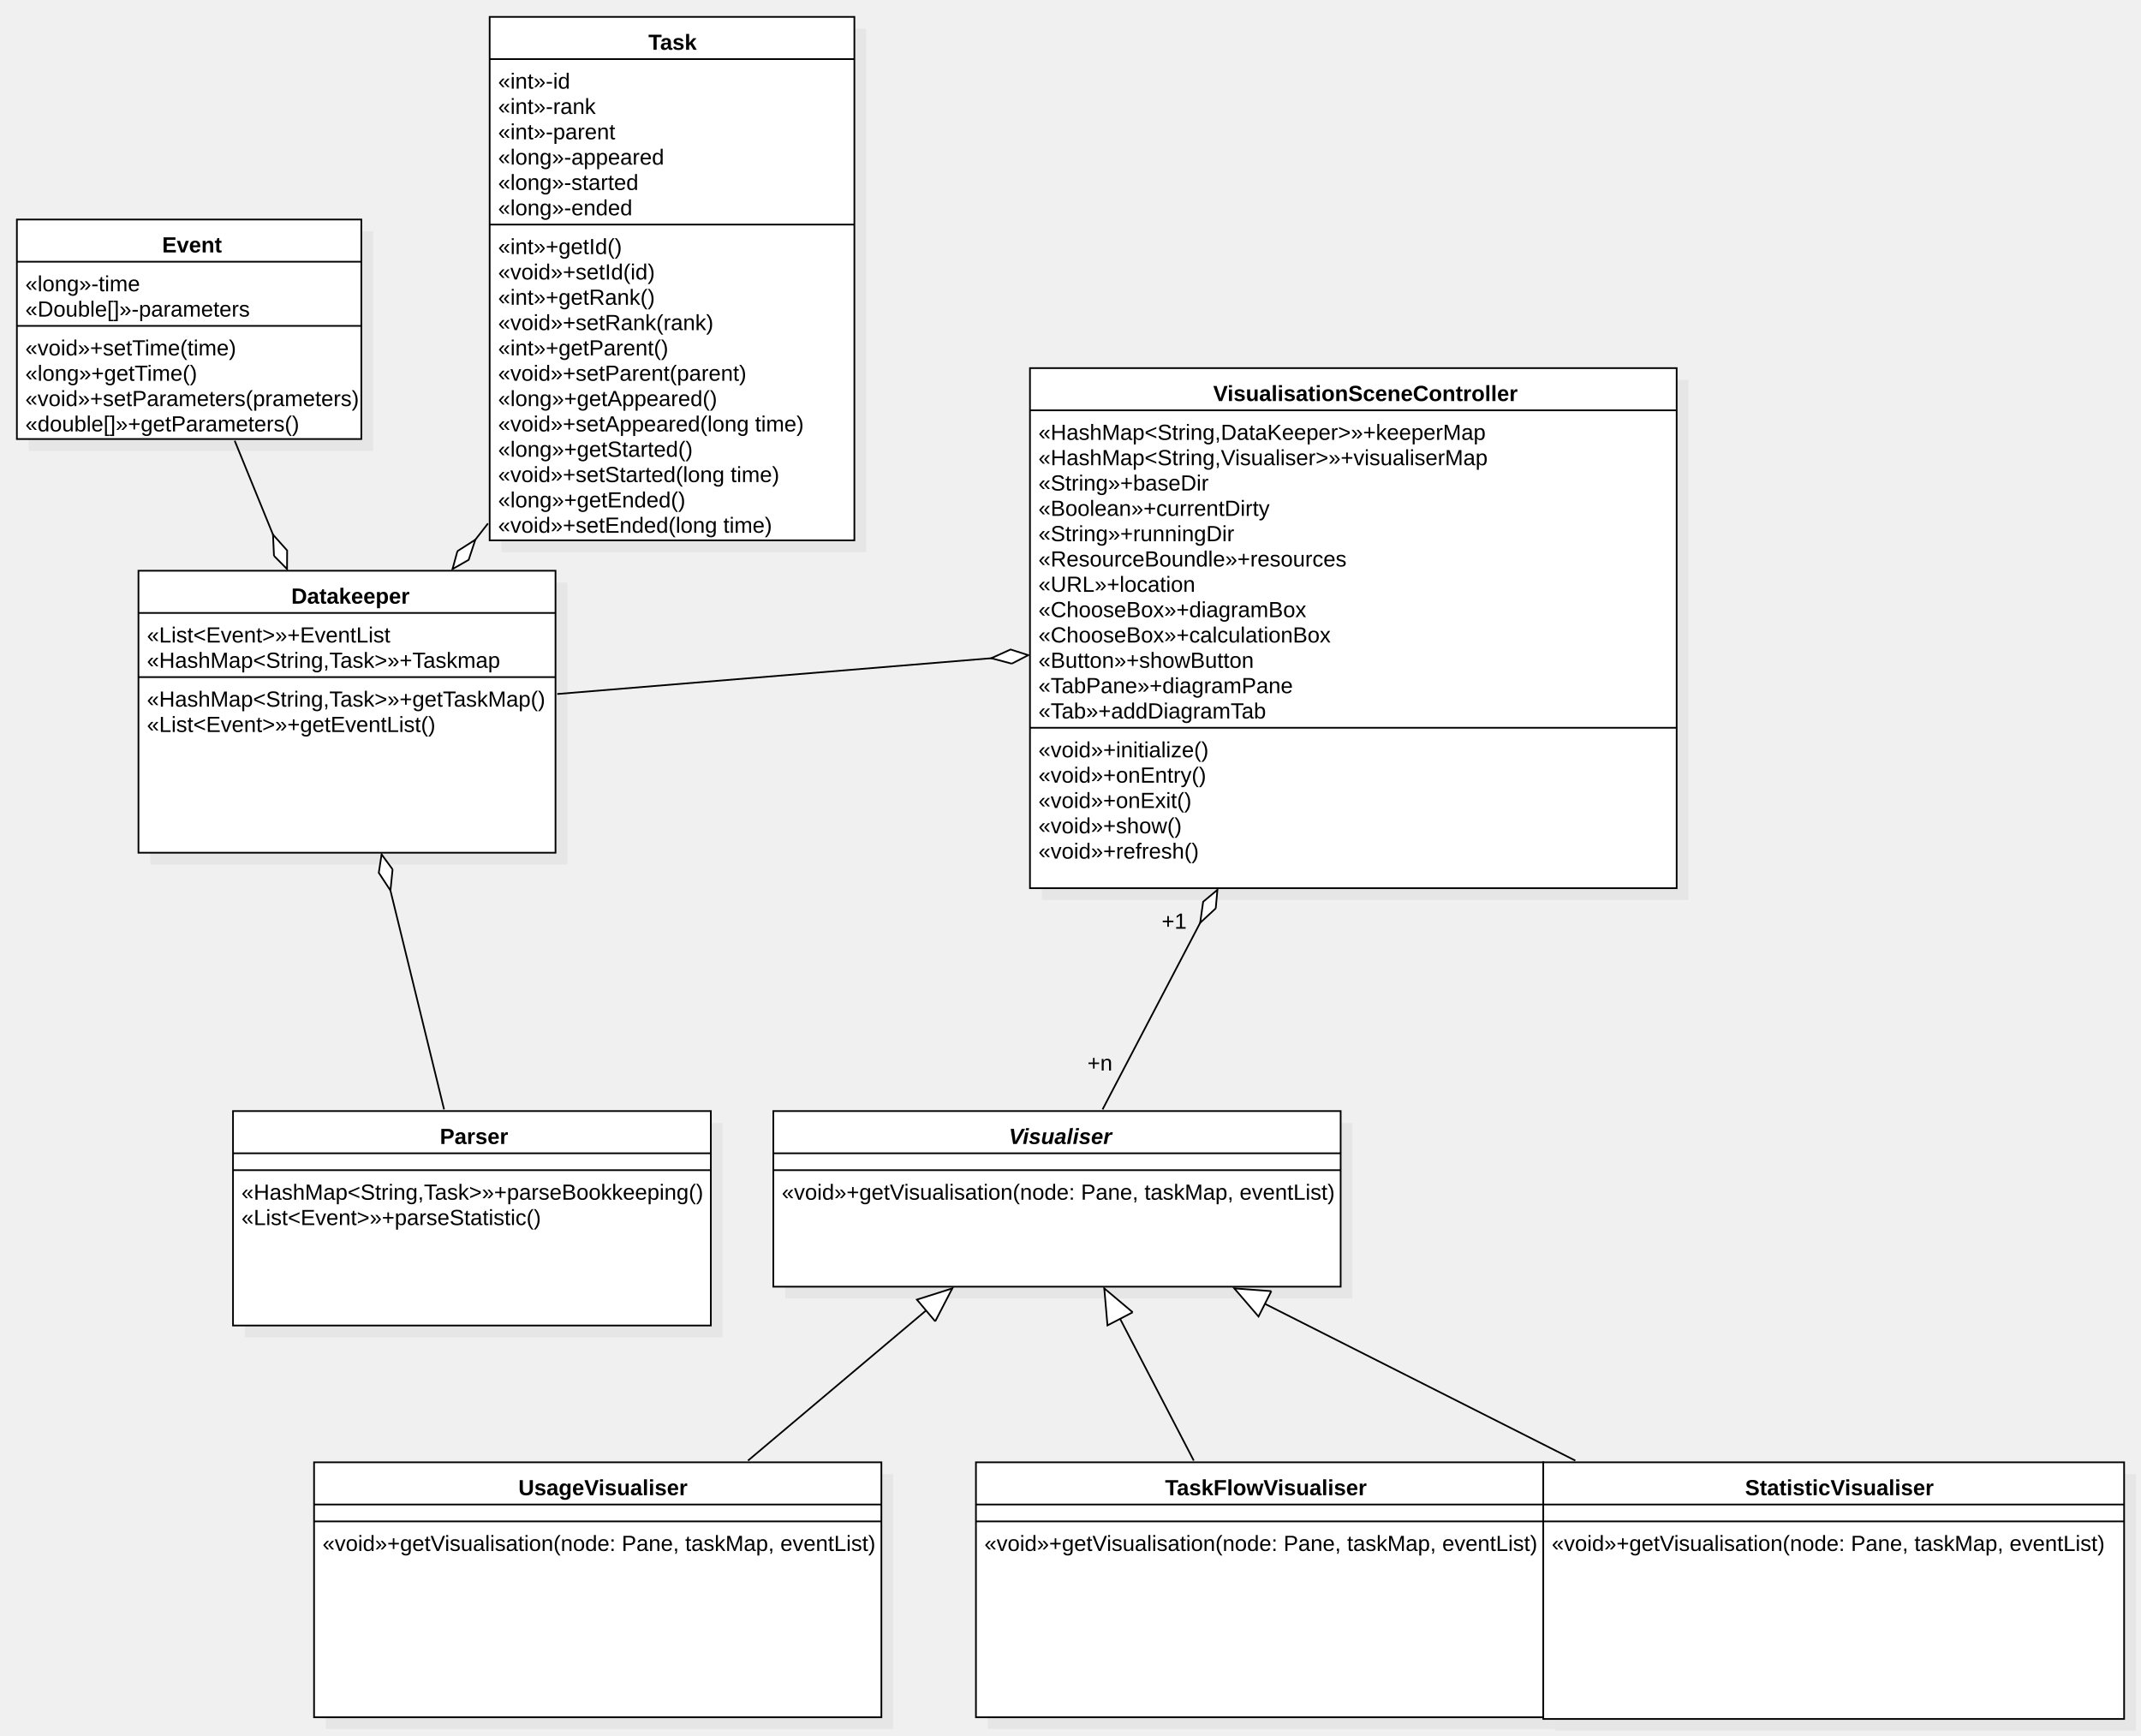
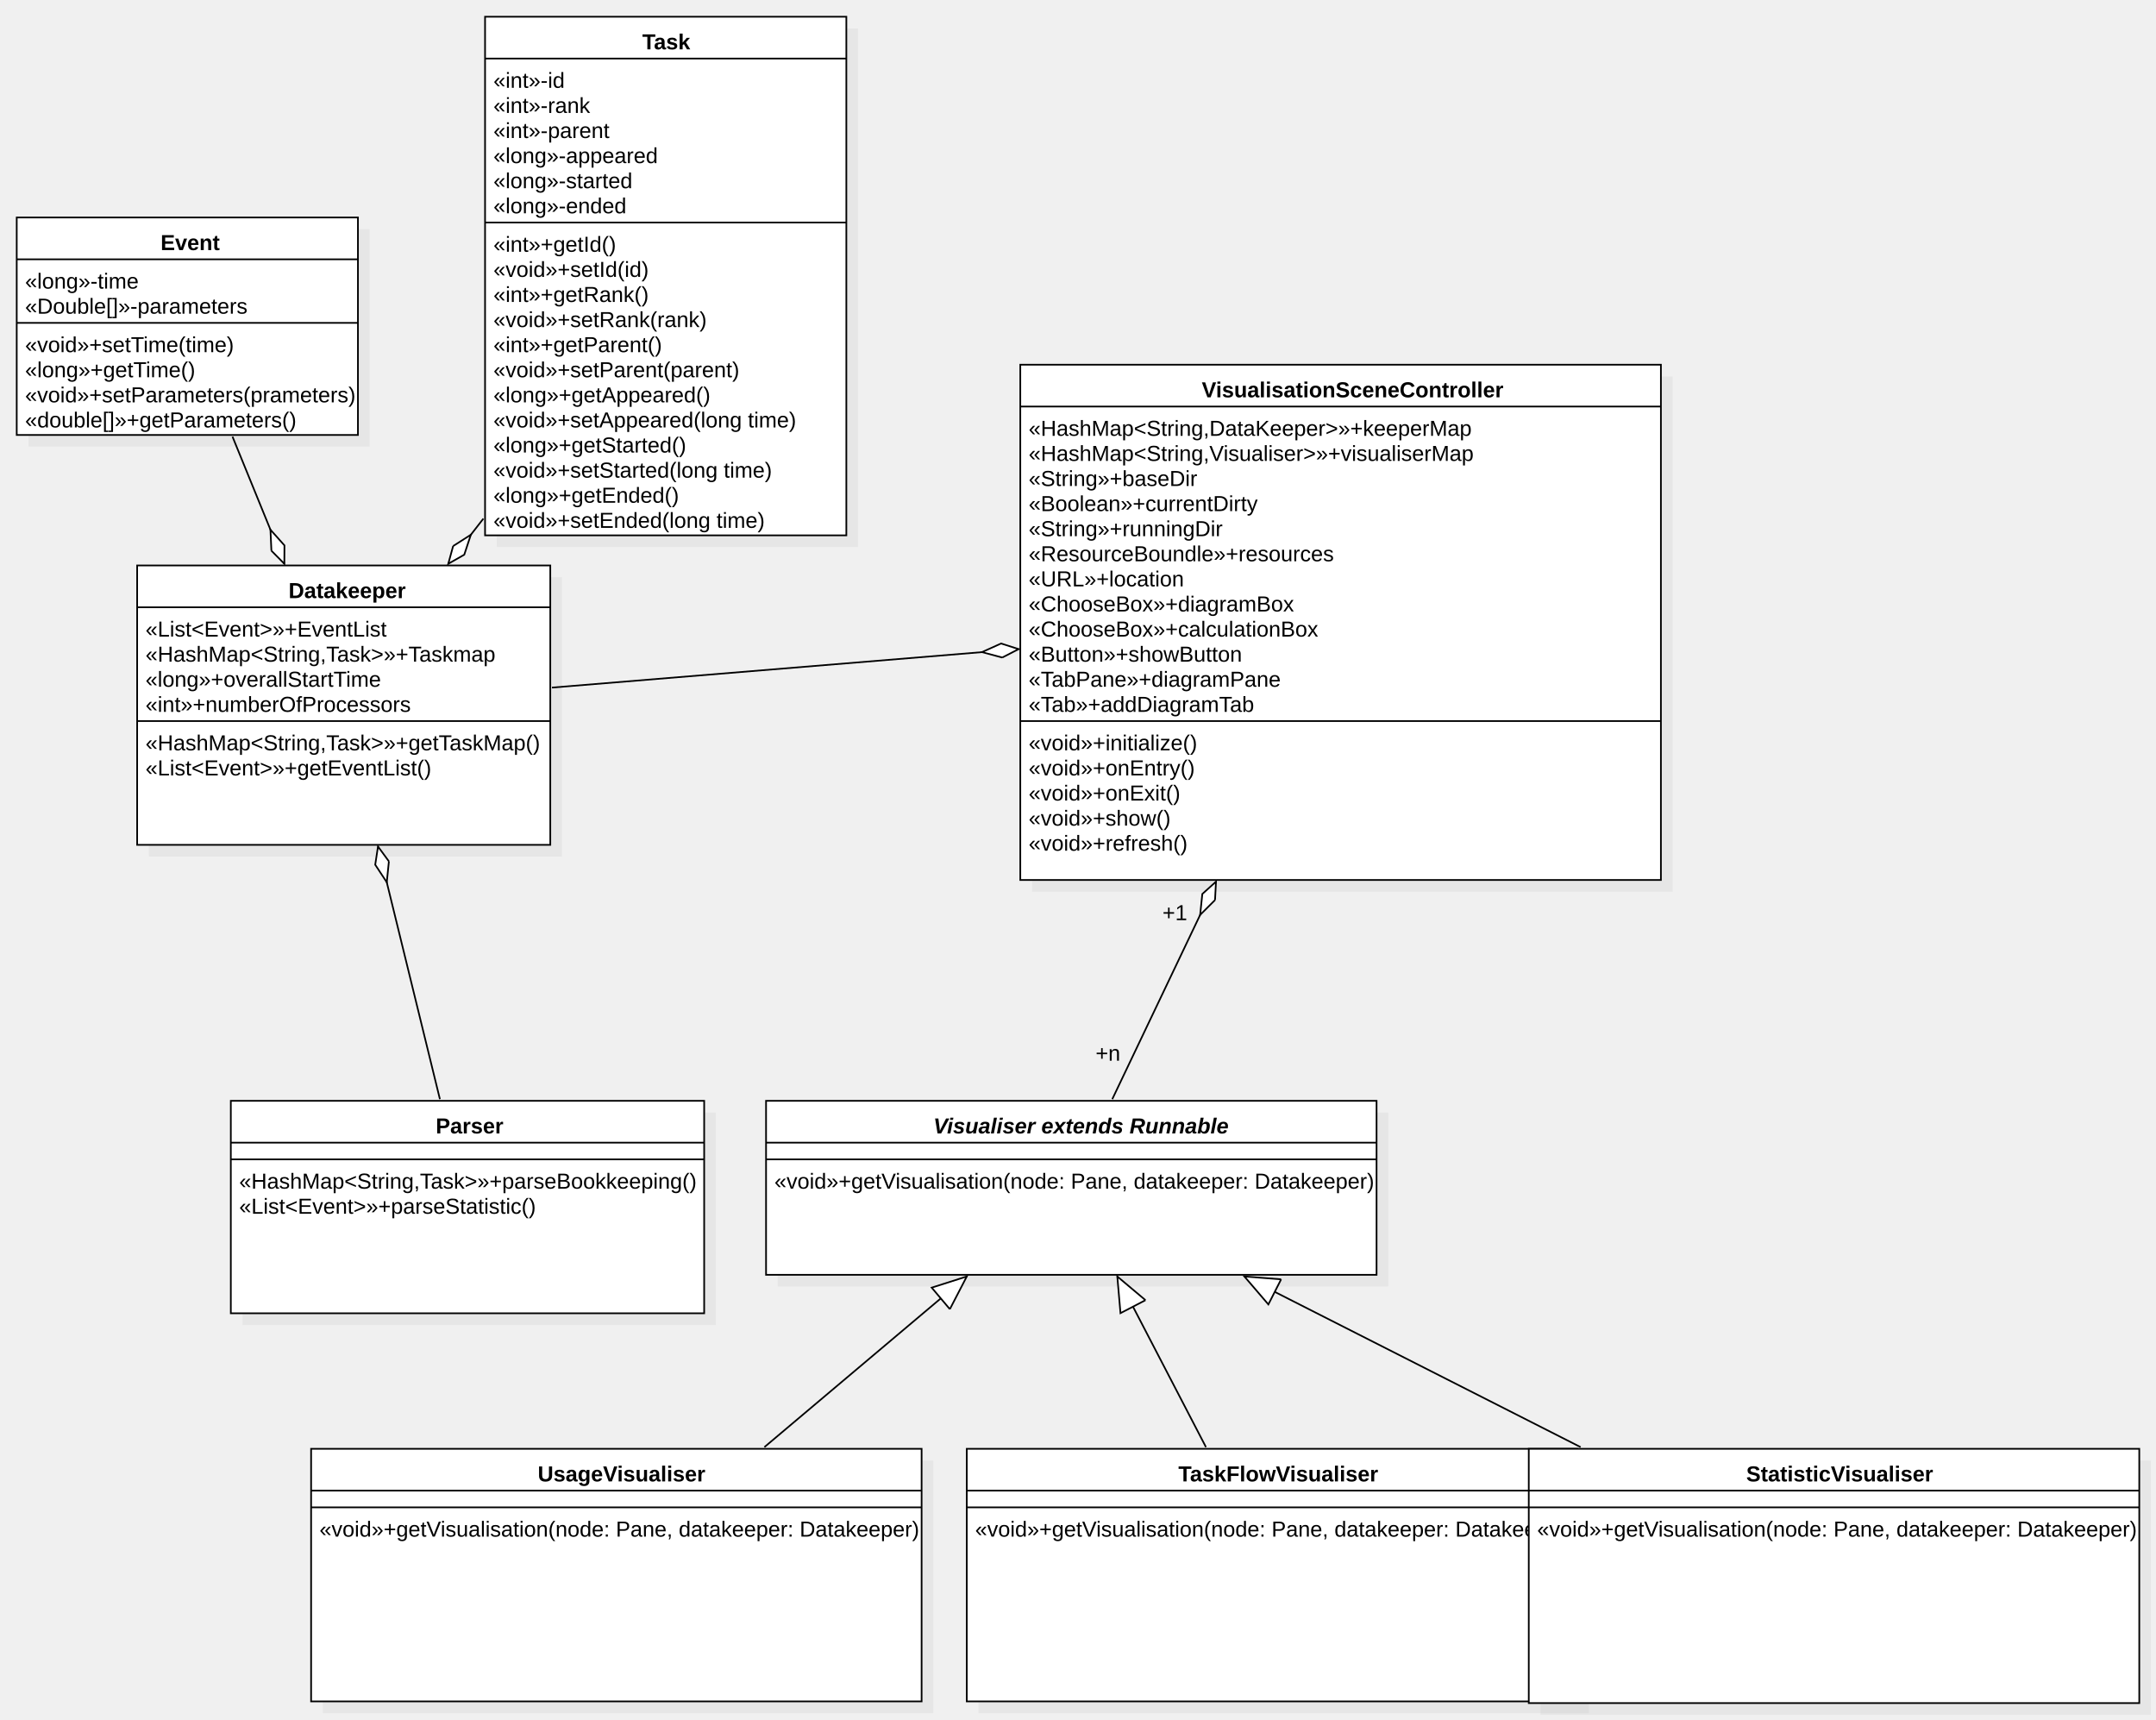
- <svg xmlns="http://www.w3.org/2000/svg" version="1.1" width="1268" height="1028">
+ <svg xmlns="http://www.w3.org/2000/svg" version="1.1" width="1289" height="1028">
  <defs />
  <g>
    <g transform="translate(10,-742) scale(1,1)">
-       <rect fill="#C0C0C0" stroke="none" x="455" y="1407" width="336" height="104" opacity="0.2" />
-     </g>
-     <g transform="translate(10,-742) scale(1,1)">
-       <rect fill="#ffffff" stroke="none" x="448" y="1400" width="336" height="104" />
-     </g>
-     <g transform="translate(10,-742) scale(1,1)">
-       <path fill="none" stroke="#000000" d="M 448 1400 L 784 1400 L 784 1504 L 448 1504 L 448 1400 Z Z" stroke-miterlimit="10" />
-     </g>
-     <g transform="translate(10,-742) scale(1,1)">
-       <path fill="none" stroke="#000000" d="M 448 1425 L 784 1425" stroke-miterlimit="10" />
-     </g>
-     <g transform="translate(10,-742) scale(1,1)">
-       <path fill="none" stroke="#000000" d="M 448 1435 L 784 1435" stroke-miterlimit="10" />
-     </g>
-     <g transform="translate(10,-742) scale(1,1)">
-       <g>
-         <path fill="none" stroke="none" />
-         <text fill="#000000" stroke="none" font-family="Arial" font-size="13px" font-style="italic" font-weight="bold" text-decoration="none" x="587.5" y="1419.5">Visualiser</text>
-       </g>
-     </g>
-     <g transform="translate(10,-742) scale(1,1)">
-       <g>
-         <path fill="none" stroke="none" />
-         <text fill="#000000" stroke="none" font-family="Arial" font-size="13px" font-style="normal" font-weight="normal" text-decoration="none" x="453" y="1452.5">«void»+getVisualisation(node: Pane, taskMap, eventList)</text>
-       </g>
-     </g>
-     <g transform="translate(10,-742) scale(1,1)">
-       <rect fill="#C0C0C0" stroke="none" x="183" y="1615" width="336" height="151" opacity="0.2" />
-     </g>
-     <g transform="translate(10,-742) scale(1,1)">
-       <rect fill="#ffffff" stroke="none" x="176" y="1608" width="336" height="151" />
-     </g>
-     <g transform="translate(10,-742) scale(1,1)">
-       <path fill="none" stroke="#000000" d="M 176 1608 L 512 1608 L 512 1759 L 176 1759 L 176 1608 Z Z" stroke-miterlimit="10" />
-     </g>
-     <g transform="translate(10,-742) scale(1,1)">
-       <path fill="none" stroke="#000000" d="M 176 1633 L 512 1633" stroke-miterlimit="10" />
-     </g>
-     <g transform="translate(10,-742) scale(1,1)">
-       <path fill="none" stroke="#000000" d="M 176 1643 L 512 1643" stroke-miterlimit="10" />
-     </g>
-     <g transform="translate(10,-742) scale(1,1)">
-       <g>
-         <path fill="none" stroke="none" />
-         <text fill="#000000" stroke="none" font-family="Arial" font-size="13px" font-style="normal" font-weight="bold" text-decoration="none" x="297" y="1627.5">UsageVisualiser</text>
-       </g>
-     </g>
-     <g transform="translate(10,-742) scale(1,1)">
-       <g>
-         <path fill="none" stroke="none" />
-         <text fill="#000000" stroke="none" font-family="Arial" font-size="13px" font-style="normal" font-weight="normal" text-decoration="none" x="181" y="1660.5">«void»+getVisualisation(node: Pane, taskMap, eventList)</text>
-       </g>
-     </g>
-     <g transform="translate(10,-742) scale(1,1)">
-       <path fill="none" stroke="#000000" d="M 433 1607 L 554 1505" stroke-miterlimit="10" />
-     </g>
-     <g transform="translate(10,-742) scale(1,1)">
-       <path fill="#FFFFFF" stroke="none" d="M 543.886 1524.537 L 554 1505 L 533.033 1511.663" />
-     </g>
-     <g transform="translate(10,-742) scale(1,1)">
-       <path fill="none" stroke="#000000" d="M 543.886 1524.537 L 554 1505 L 533.033 1511.663 L 543.886 1524.537" stroke-miterlimit="10" />
-     </g>
-     <g transform="translate(10,-742) scale(1,1)">
-       <rect fill="#C0C0C0" stroke="none" x="575" y="1615" width="336" height="151" opacity="0.2" />
-     </g>
-     <g transform="translate(10,-742) scale(1,1)">
-       <rect fill="#ffffff" stroke="none" x="568" y="1608" width="336" height="151" />
-     </g>
-     <g transform="translate(10,-742) scale(1,1)">
-       <path fill="none" stroke="#000000" d="M 568 1608 L 904 1608 L 904 1759 L 568 1759 L 568 1608 Z Z" stroke-miterlimit="10" />
-     </g>
-     <g transform="translate(10,-742) scale(1,1)">
-       <path fill="none" stroke="#000000" d="M 568 1633 L 904 1633" stroke-miterlimit="10" />
-     </g>
-     <g transform="translate(10,-742) scale(1,1)">
-       <path fill="none" stroke="#000000" d="M 568 1643 L 904 1643" stroke-miterlimit="10" />
-     </g>
-     <g transform="translate(10,-742) scale(1,1)">
-       <g>
-         <path fill="none" stroke="none" />
-         <text fill="#000000" stroke="none" font-family="Arial" font-size="13px" font-style="normal" font-weight="bold" text-decoration="none" x="680" y="1627.5">TaskFlowVisualiser</text>
-       </g>
-     </g>
-     <g transform="translate(10,-742) scale(1,1)">
-       <g>
-         <path fill="none" stroke="none" />
-         <text fill="#000000" stroke="none" font-family="Arial" font-size="13px" font-style="normal" font-weight="normal" text-decoration="none" x="573" y="1660.5">«void»+getVisualisation(node: Pane, taskMap, eventList)</text>
-       </g>
-     </g>
-     <g transform="translate(10,-742) scale(1,1)">
-       <path fill="none" stroke="#000000" d="M 697 1607 L 644 1505" stroke-miterlimit="10" />
-     </g>
-     <g transform="translate(10,-742) scale(1,1)">
-       <path fill="#FFFFFF" stroke="none" d="M 660.842 1519.154 L 644 1505 L 645.901 1526.918" />
-     </g>
-     <g transform="translate(10,-742) scale(1,1)">
-       <path fill="none" stroke="#000000" d="M 660.842 1519.154 L 644 1505 L 645.901 1526.918 L 660.842 1519.154" stroke-miterlimit="10" />
+       <rect fill="#C0C0C0" stroke="none" x="455" y="1407" width="365" height="104" opacity="0.2" />
+     </g>
+     <g transform="translate(10,-742) scale(1,1)">
+       <rect fill="#ffffff" stroke="none" x="448" y="1400" width="365" height="104" />
+     </g>
+     <g transform="translate(10,-742) scale(1,1)">
+       <path fill="none" stroke="#000000" d="M 448 1400 L 813 1400 L 813 1504 L 448 1504 L 448 1400 Z Z" stroke-miterlimit="10" />
+     </g>
+     <g transform="translate(10,-742) scale(1,1)">
+       <path fill="none" stroke="#000000" d="M 448 1425 L 813 1425" stroke-miterlimit="10" />
+     </g>
+     <g transform="translate(10,-742) scale(1,1)">
+       <path fill="none" stroke="#000000" d="M 448 1435 L 813 1435" stroke-miterlimit="10" />
+     </g>
+     <g transform="translate(10,-742) scale(1,1)">
+       <g>
+         <path fill="none" stroke="none" />
+         <text fill="#000000" stroke="none" font-family="Arial" font-size="13px" font-style="italic" font-weight="bold" text-decoration="none" x="548" y="1419.5">Visualiser extends Runnable</text>
+       </g>
+     </g>
+     <g transform="translate(10,-742) scale(1,1)">
+       <g>
+         <path fill="none" stroke="none" />
+         <text fill="#000000" stroke="none" font-family="Arial" font-size="13px" font-style="normal" font-weight="normal" text-decoration="none" x="453" y="1452.5">«void»+getVisualisation(node: Pane, datakeeper: Datakeeper)</text>
+       </g>
+     </g>
+     <g transform="translate(10,-742) scale(1,1)">
+       <rect fill="#C0C0C0" stroke="none" x="183" y="1615" width="365" height="151" opacity="0.2" />
+     </g>
+     <g transform="translate(10,-742) scale(1,1)">
+       <rect fill="#ffffff" stroke="none" x="176" y="1608" width="365" height="151" />
+     </g>
+     <g transform="translate(10,-742) scale(1,1)">
+       <path fill="none" stroke="#000000" d="M 176 1608 L 541 1608 L 541 1759 L 176 1759 L 176 1608 Z Z" stroke-miterlimit="10" />
+     </g>
+     <g transform="translate(10,-742) scale(1,1)">
+       <path fill="none" stroke="#000000" d="M 176 1633 L 541 1633" stroke-miterlimit="10" />
+     </g>
+     <g transform="translate(10,-742) scale(1,1)">
+       <path fill="none" stroke="#000000" d="M 176 1643 L 541 1643" stroke-miterlimit="10" />
+     </g>
+     <g transform="translate(10,-742) scale(1,1)">
+       <g>
+         <path fill="none" stroke="none" />
+         <text fill="#000000" stroke="none" font-family="Arial" font-size="13px" font-style="normal" font-weight="bold" text-decoration="none" x="311.5" y="1627.5">UsageVisualiser</text>
+       </g>
+     </g>
+     <g transform="translate(10,-742) scale(1,1)">
+       <g>
+         <path fill="none" stroke="none" />
+         <text fill="#000000" stroke="none" font-family="Arial" font-size="13px" font-style="normal" font-weight="normal" text-decoration="none" x="181" y="1660.5">«void»+getVisualisation(node: Pane, datakeeper: Datakeeper)</text>
+       </g>
+     </g>
+     <g transform="translate(10,-742) scale(1,1)">
+       <path fill="none" stroke="#000000" d="M 447 1607 L 568 1505" stroke-miterlimit="10" />
+     </g>
+     <g transform="translate(10,-742) scale(1,1)">
+       <path fill="#FFFFFF" stroke="none" d="M 557.886 1524.537 L 568 1505 L 547.033 1511.663" />
+     </g>
+     <g transform="translate(10,-742) scale(1,1)">
+       <path fill="none" stroke="#000000" d="M 557.886 1524.537 L 568 1505 L 547.033 1511.663 L 557.886 1524.537" stroke-miterlimit="10" />
+     </g>
+     <g transform="translate(10,-742) scale(1,1)">
+       <rect fill="#C0C0C0" stroke="none" x="575" y="1615" width="365" height="151" opacity="0.2" />
+     </g>
+     <g transform="translate(10,-742) scale(1,1)">
+       <rect fill="#ffffff" stroke="none" x="568" y="1608" width="365" height="151" />
+     </g>
+     <g transform="translate(10,-742) scale(1,1)">
+       <path fill="none" stroke="#000000" d="M 568 1608 L 933 1608 L 933 1759 L 568 1759 L 568 1608 Z Z" stroke-miterlimit="10" />
+     </g>
+     <g transform="translate(10,-742) scale(1,1)">
+       <path fill="none" stroke="#000000" d="M 568 1633 L 933 1633" stroke-miterlimit="10" />
+     </g>
+     <g transform="translate(10,-742) scale(1,1)">
+       <path fill="none" stroke="#000000" d="M 568 1643 L 933 1643" stroke-miterlimit="10" />
+     </g>
+     <g transform="translate(10,-742) scale(1,1)">
+       <g>
+         <path fill="none" stroke="none" />
+         <text fill="#000000" stroke="none" font-family="Arial" font-size="13px" font-style="normal" font-weight="bold" text-decoration="none" x="694.5" y="1627.5">TaskFlowVisualiser</text>
+       </g>
+     </g>
+     <g transform="translate(10,-742) scale(1,1)">
+       <g>
+         <path fill="none" stroke="none" />
+         <text fill="#000000" stroke="none" font-family="Arial" font-size="13px" font-style="normal" font-weight="normal" text-decoration="none" x="573" y="1660.5">«void»+getVisualisation(node: Pane, datakeeper: Datakeeper)</text>
+       </g>
+     </g>
+     <g transform="translate(10,-742) scale(1,1)">
+       <path fill="none" stroke="#000000" d="M 711 1607 L 658 1505" stroke-miterlimit="10" />
+     </g>
+     <g transform="translate(10,-742) scale(1,1)">
+       <path fill="#FFFFFF" stroke="none" d="M 674.842 1519.154 L 658 1505 L 659.901 1526.918" />
+     </g>
+     <g transform="translate(10,-742) scale(1,1)">
+       <path fill="none" stroke="#000000" d="M 674.842 1519.154 L 658 1505 L 659.901 1526.918 L 674.842 1519.154" stroke-miterlimit="10" />
    </g>
    <g transform="translate(10,-742) scale(1,1)">
      <rect fill="#C0C0C0" stroke="none" x="135" y="1407" width="283" height="127" opacity="0.2" />
    </g>
    <g transform="translate(10,-742) scale(1,1)">
      <rect fill="#ffffff" stroke="none" x="128" y="1400" width="283" height="127" />
    </g>
    <g transform="translate(10,-742) scale(1,1)">
      <path fill="none" stroke="#000000" d="M 128 1400 L 411 1400 L 411 1527 L 128 1527 L 128 1400 Z Z" stroke-miterlimit="10" />
    </g>
    <g transform="translate(10,-742) scale(1,1)">
      <path fill="none" stroke="#000000" d="M 128 1425 L 411 1425" stroke-miterlimit="10" />
    </g>
    <g transform="translate(10,-742) scale(1,1)">
      <path fill="none" stroke="#000000" d="M 128 1435 L 411 1435" stroke-miterlimit="10" />
    </g>
    <g transform="translate(10,-742) scale(1,1)">
      <g>
        <path fill="none" stroke="none" />
        <text fill="#000000" stroke="none" font-family="Arial" font-size="13px" font-style="normal" font-weight="bold" text-decoration="none" x="250.5" y="1419.5">Parser</text>
      </g>
    </g>
    <g transform="translate(10,-742) scale(1,1)">
      <g>
        <path fill="none" stroke="none" />
        <text fill="#000000" stroke="none" font-family="Arial" font-size="13px" font-style="normal" font-weight="normal" text-decoration="none" x="133" y="1452.5">«HashMap&lt;String,Task&gt;»+parseBookkeeping()</text>
      </g>
    </g>
    <g transform="translate(10,-742) scale(1,1)">
      <g>
        <path fill="none" stroke="none" />
        <text fill="#000000" stroke="none" font-family="Arial" font-size="13px" font-style="normal" font-weight="normal" text-decoration="none" x="133" y="1467.5">«List&lt;Event&gt;»+parseStatistic()</text>
      </g>
    </g>
    <g transform="translate(10,-742) scale(1,1)">
      <rect fill="#C0C0C0" stroke="none" x="607" y="967" width="383" height="308" opacity="0.2" />
    </g>
    <g transform="translate(10,-742) scale(1,1)">
      <rect fill="#ffffff" stroke="none" x="600" y="960" width="383" height="308" />
    </g>
    <g transform="translate(10,-742) scale(1,1)">
      <path fill="none" stroke="#000000" d="M 600 960 L 983 960 L 983 1268 L 600 1268 L 600 960 Z Z" stroke-miterlimit="10" />
    </g>
    <g transform="translate(10,-742) scale(1,1)">
      <path fill="none" stroke="#000000" d="M 600 985 L 983 985" stroke-miterlimit="10" />
    </g>
    <g transform="translate(10,-742) scale(1,1)">
      <path fill="none" stroke="#000000" d="M 600 1173 L 983 1173" stroke-miterlimit="10" />
    </g>
    <g transform="translate(10,-742) scale(1,1)">
      <g>
        <path fill="none" stroke="none" />
        <text fill="#000000" stroke="none" font-family="Arial" font-size="13px" font-style="normal" font-weight="bold" text-decoration="none" x="708.5" y="979.5">VisualisationSceneController</text>
      </g>
    </g>
    <g transform="translate(10,-742) scale(1,1)">
      <g>
        <path fill="none" stroke="none" />
        <text fill="#000000" stroke="none" font-family="Arial" font-size="13px" font-style="normal" font-weight="normal" text-decoration="none" x="605" y="1002.5">«HashMap&lt;String,DataKeeper&gt;»+keeperMap</text>
      </g>
    </g>
    <g transform="translate(10,-742) scale(1,1)">
      <g>
        <path fill="none" stroke="none" />
        <text fill="#000000" stroke="none" font-family="Arial" font-size="13px" font-style="normal" font-weight="normal" text-decoration="none" x="605" y="1017.5">«HashMap&lt;String,Visualiser&gt;»+visualiserMap</text>
      </g>
    </g>
    <g transform="translate(10,-742) scale(1,1)">
      <g>
        <path fill="none" stroke="none" />
        <text fill="#000000" stroke="none" font-family="Arial" font-size="13px" font-style="normal" font-weight="normal" text-decoration="none" x="605" y="1032.5">«String»+baseDir</text>
      </g>
    </g>
    <g transform="translate(10,-742) scale(1,1)">
      <g>
        <path fill="none" stroke="none" />
        <text fill="#000000" stroke="none" font-family="Arial" font-size="13px" font-style="normal" font-weight="normal" text-decoration="none" x="605" y="1047.5">«Boolean»+currentDirty</text>
      </g>
    </g>
    <g transform="translate(10,-742) scale(1,1)">
      <g>
        <path fill="none" stroke="none" />
        <text fill="#000000" stroke="none" font-family="Arial" font-size="13px" font-style="normal" font-weight="normal" text-decoration="none" x="605" y="1062.5">«String»+runningDir</text>
      </g>
    </g>
    <g transform="translate(10,-742) scale(1,1)">
      <g>
        <path fill="none" stroke="none" />
        <text fill="#000000" stroke="none" font-family="Arial" font-size="13px" font-style="normal" font-weight="normal" text-decoration="none" x="605" y="1077.5">«ResourceBoundle»+resources</text>
      </g>
    </g>
    <g transform="translate(10,-742) scale(1,1)">
      <g>
        <path fill="none" stroke="none" />
        <text fill="#000000" stroke="none" font-family="Arial" font-size="13px" font-style="normal" font-weight="normal" text-decoration="none" x="605" y="1092.5">«URL»+location</text>
      </g>
    </g>
    <g transform="translate(10,-742) scale(1,1)">
      <g>
        <path fill="none" stroke="none" />
        <text fill="#000000" stroke="none" font-family="Arial" font-size="13px" font-style="normal" font-weight="normal" text-decoration="none" x="605" y="1107.5">«ChooseBox»+diagramBox</text>
      </g>
    </g>
    <g transform="translate(10,-742) scale(1,1)">
      <g>
        <path fill="none" stroke="none" />
        <text fill="#000000" stroke="none" font-family="Arial" font-size="13px" font-style="normal" font-weight="normal" text-decoration="none" x="605" y="1122.5">«ChooseBox»+calculationBox</text>
      </g>
    </g>
    <g transform="translate(10,-742) scale(1,1)">
      <g>
        <path fill="none" stroke="none" />
        <text fill="#000000" stroke="none" font-family="Arial" font-size="13px" font-style="normal" font-weight="normal" text-decoration="none" x="605" y="1137.5">«Button»+showButton</text>
      </g>
    </g>
    <g transform="translate(10,-742) scale(1,1)">
      <g>
        <path fill="none" stroke="none" />
        <text fill="#000000" stroke="none" font-family="Arial" font-size="13px" font-style="normal" font-weight="normal" text-decoration="none" x="605" y="1152.5">«TabPane»+diagramPane</text>
      </g>
    </g>
    <g transform="translate(10,-742) scale(1,1)">
      <g>
        <path fill="none" stroke="none" />
        <text fill="#000000" stroke="none" font-family="Arial" font-size="13px" font-style="normal" font-weight="normal" text-decoration="none" x="605" y="1167.5">«Tab»+addDiagramTab</text>
      </g>
    </g>
    <g transform="translate(10,-742) scale(1,1)">
      <g>
        <path fill="none" stroke="none" />
        <text fill="#000000" stroke="none" font-family="Arial" font-size="13px" font-style="normal" font-weight="normal" text-decoration="none" x="605" y="1190.5">«void»+initialize()</text>
      </g>
    </g>
    <g transform="translate(10,-742) scale(1,1)">
      <g>
        <path fill="none" stroke="none" />
        <text fill="#000000" stroke="none" font-family="Arial" font-size="13px" font-style="normal" font-weight="normal" text-decoration="none" x="605" y="1205.5">«void»+onEntry()</text>
      </g>
    </g>
    <g transform="translate(10,-742) scale(1,1)">
      <g>
        <path fill="none" stroke="none" />
        <text fill="#000000" stroke="none" font-family="Arial" font-size="13px" font-style="normal" font-weight="normal" text-decoration="none" x="605" y="1220.5">«void»+onExit()</text>
      </g>
    </g>
    <g transform="translate(10,-742) scale(1,1)">
      <g>
        <path fill="none" stroke="none" />
        <text fill="#000000" stroke="none" font-family="Arial" font-size="13px" font-style="normal" font-weight="normal" text-decoration="none" x="605" y="1235.5">«void»+show()</text>
      </g>
    </g>
    <g transform="translate(10,-742) scale(1,1)">
      <g>
        <path fill="none" stroke="none" />
        <text fill="#000000" stroke="none" font-family="Arial" font-size="13px" font-style="normal" font-weight="normal" text-decoration="none" x="605" y="1250.5">«void»+refresh()</text>
      </g>
    </g>
    <g transform="translate(10,-742) scale(1,1)">
-       <path fill="none" stroke="#000000" d="M 643 1399 L 711 1269" stroke-miterlimit="10" />
-     </g>
-     <g transform="translate(10,-742) scale(1,1)">
-       <path fill="#FFFFFF" stroke="none" d="M 710.02 1279.956 L 711 1269 L 702.56 1276.054 L 700.803 1288.494" />
-     </g>
-     <g transform="translate(10,-742) scale(1,1)">
-       <path fill="none" stroke="#000000" d="M 710.02 1279.956 L 711 1269 L 702.56 1276.054 L 700.803 1288.494 L 710.02 1279.956" stroke-miterlimit="10" />
-     </g>
-     <g transform="translate(10,-742) scale(1,1)">
-       <g>
-         <path fill="none" stroke="none" />
-         <text fill="#000000" stroke="none" font-family="Arial" font-size="13px" font-style="normal" font-weight="normal" text-decoration="none" x="634" y="1376">+n</text>
-       </g>
-     </g>
-     <g transform="translate(10,-742) scale(1,1)">
-       <g>
-         <path fill="none" stroke="none" />
-         <text fill="#000000" stroke="none" font-family="Arial" font-size="13px" font-style="normal" font-weight="normal" text-decoration="none" x="678" y="1292">+1</text>
-       </g>
-     </g>
-     <g transform="translate(10,-742) scale(1,1)">
-       <rect fill="#C0C0C0" stroke="none" x="911" y="1615" width="344" height="152" opacity="0.2" />
-     </g>
-     <g transform="translate(10,-742) scale(1,1)">
-       <rect fill="#ffffff" stroke="none" x="904" y="1608" width="344" height="152" />
-     </g>
-     <g transform="translate(10,-742) scale(1,1)">
-       <path fill="none" stroke="#000000" d="M 904 1608 L 1248 1608 L 1248 1760 L 904 1760 L 904 1608 Z Z" stroke-miterlimit="10" />
-     </g>
-     <g transform="translate(10,-742) scale(1,1)">
-       <path fill="none" stroke="#000000" d="M 904 1633 L 1248 1633" stroke-miterlimit="10" />
-     </g>
-     <g transform="translate(10,-742) scale(1,1)">
-       <path fill="none" stroke="#000000" d="M 904 1643 L 1248 1643" stroke-miterlimit="10" />
-     </g>
-     <g transform="translate(10,-742) scale(1,1)">
-       <g>
-         <path fill="none" stroke="none" />
-         <text fill="#000000" stroke="none" font-family="Arial" font-size="13px" font-style="normal" font-weight="bold" text-decoration="none" x="1023.5" y="1627.5">StatisticVisualiser</text>
-       </g>
-     </g>
-     <g transform="translate(10,-742) scale(1,1)">
-       <g>
-         <path fill="none" stroke="none" />
-         <text fill="#000000" stroke="none" font-family="Arial" font-size="13px" font-style="normal" font-weight="normal" text-decoration="none" x="909" y="1660.5">«void»+getVisualisation(node: Pane, taskMap, eventList)</text>
-       </g>
-     </g>
-     <g transform="translate(10,-742) scale(1,1)">
-       <path fill="none" stroke="#000000" d="M 923 1607 L 721 1505" stroke-miterlimit="10" />
-     </g>
-     <g transform="translate(10,-742) scale(1,1)">
-       <path fill="#FFFFFF" stroke="none" d="M 742.938 1506.646 L 721 1505 L 735.349 1521.677" />
-     </g>
-     <g transform="translate(10,-742) scale(1,1)">
-       <path fill="none" stroke="#000000" d="M 742.938 1506.646 L 721 1505 L 735.349 1521.677 L 742.938 1506.646" stroke-miterlimit="10" />
+       <path fill="none" stroke="#000000" d="M 655 1399 L 717 1269" stroke-miterlimit="10" />
+     </g>
+     <g transform="translate(10,-742) scale(1,1)">
+       <path fill="#FFFFFF" stroke="none" d="M 716.425 1279.985 L 717 1269 L 708.826 1276.361 L 707.53 1288.857" />
+     </g>
+     <g transform="translate(10,-742) scale(1,1)">
+       <path fill="none" stroke="#000000" d="M 716.425 1279.985 L 717 1269 L 708.826 1276.361 L 707.53 1288.857 L 716.425 1279.985" stroke-miterlimit="10" />
+     </g>
+     <g transform="translate(10,-742) scale(1,1)">
+       <g>
+         <path fill="none" stroke="none" />
+         <text fill="#000000" stroke="none" font-family="Arial" font-size="13px" font-style="normal" font-weight="normal" text-decoration="none" x="645" y="1376">+n</text>
+       </g>
+     </g>
+     <g transform="translate(10,-742) scale(1,1)">
+       <g>
+         <path fill="none" stroke="none" />
+         <text fill="#000000" stroke="none" font-family="Arial" font-size="13px" font-style="normal" font-weight="normal" text-decoration="none" x="685" y="1292">+1</text>
+       </g>
+     </g>
+     <g transform="translate(10,-742) scale(1,1)">
+       <rect fill="#C0C0C0" stroke="none" x="911" y="1615" width="365" height="152" opacity="0.2" />
+     </g>
+     <g transform="translate(10,-742) scale(1,1)">
+       <rect fill="#ffffff" stroke="none" x="904" y="1608" width="365" height="152" />
+     </g>
+     <g transform="translate(10,-742) scale(1,1)">
+       <path fill="none" stroke="#000000" d="M 904 1608 L 1269 1608 L 1269 1760 L 904 1760 L 904 1608 Z Z" stroke-miterlimit="10" />
+     </g>
+     <g transform="translate(10,-742) scale(1,1)">
+       <path fill="none" stroke="#000000" d="M 904 1633 L 1269 1633" stroke-miterlimit="10" />
+     </g>
+     <g transform="translate(10,-742) scale(1,1)">
+       <path fill="none" stroke="#000000" d="M 904 1643 L 1269 1643" stroke-miterlimit="10" />
+     </g>
+     <g transform="translate(10,-742) scale(1,1)">
+       <g>
+         <path fill="none" stroke="none" />
+         <text fill="#000000" stroke="none" font-family="Arial" font-size="13px" font-style="normal" font-weight="bold" text-decoration="none" x="1034" y="1627.5">StatisticVisualiser</text>
+       </g>
+     </g>
+     <g transform="translate(10,-742) scale(1,1)">
+       <g>
+         <path fill="none" stroke="none" />
+         <text fill="#000000" stroke="none" font-family="Arial" font-size="13px" font-style="normal" font-weight="normal" text-decoration="none" x="909" y="1660.5">«void»+getVisualisation(node: Pane, datakeeper: Datakeeper)</text>
+       </g>
+     </g>
+     <g transform="translate(10,-742) scale(1,1)">
+       <path fill="none" stroke="#000000" d="M 935 1607 L 734 1505" stroke-miterlimit="10" />
+     </g>
+     <g transform="translate(10,-742) scale(1,1)">
+       <path fill="#FFFFFF" stroke="none" d="M 755.935 1506.69 L 734 1505 L 748.315 1521.705" />
+     </g>
+     <g transform="translate(10,-742) scale(1,1)">
+       <path fill="none" stroke="#000000" d="M 755.935 1506.69 L 734 1505 L 748.315 1521.705 L 755.935 1506.69" stroke-miterlimit="10" />
    </g>
    <g transform="translate(10,-742) scale(1,1)">
      <rect fill="#C0C0C0" stroke="none" x="79" y="1087" width="247" height="167" opacity="0.2" />
    </g>
    <g transform="translate(10,-742) scale(1,1)">
      <rect fill="#ffffff" stroke="none" x="72" y="1080" width="247" height="167" />
    </g>
    <g transform="translate(10,-742) scale(1,1)">
      <path fill="none" stroke="#000000" d="M 72 1080 L 319 1080 L 319 1247 L 72 1247 L 72 1080 Z Z" stroke-miterlimit="10" />
    </g>
    <g transform="translate(10,-742) scale(1,1)">
      <path fill="none" stroke="#000000" d="M 72 1105 L 319 1105" stroke-miterlimit="10" />
    </g>
    <g transform="translate(10,-742) scale(1,1)">
-       <path fill="none" stroke="#000000" d="M 72 1143 L 319 1143" stroke-miterlimit="10" />
+       <path fill="none" stroke="#000000" d="M 72 1173 L 319 1173" stroke-miterlimit="10" />
    </g>
    <g transform="translate(10,-742) scale(1,1)">
      <g>
        <path fill="none" stroke="none" />
        <text fill="#000000" stroke="none" font-family="Arial" font-size="13px" font-style="normal" font-weight="bold" text-decoration="none" x="162.5" y="1099.5">Datakeeper</text>
      </g>
    </g>
    <g transform="translate(10,-742) scale(1,1)">
      <g>
        <path fill="none" stroke="none" />
        <text fill="#000000" stroke="none" font-family="Arial" font-size="13px" font-style="normal" font-weight="normal" text-decoration="none" x="77" y="1122.5">«List&lt;Event&gt;»+EventList</text>
      </g>
    </g>
    <g transform="translate(10,-742) scale(1,1)">
      <g>
        <path fill="none" stroke="none" />
        <text fill="#000000" stroke="none" font-family="Arial" font-size="13px" font-style="normal" font-weight="normal" text-decoration="none" x="77" y="1137.5">«HashMap&lt;String,Task&gt;»+Taskmap</text>
      </g>
    </g>
    <g transform="translate(10,-742) scale(1,1)">
      <g>
        <path fill="none" stroke="none" />
-         <text fill="#000000" stroke="none" font-family="Arial" font-size="13px" font-style="normal" font-weight="normal" text-decoration="none" x="77" y="1160.5">«HashMap&lt;String,Task&gt;»+getTaskMap()</text>
-       </g>
-     </g>
-     <g transform="translate(10,-742) scale(1,1)">
-       <g>
-         <path fill="none" stroke="none" />
-         <text fill="#000000" stroke="none" font-family="Arial" font-size="13px" font-style="normal" font-weight="normal" text-decoration="none" x="77" y="1175.5">«List&lt;Event&gt;»+getEventList()</text>
+         <text fill="#000000" stroke="none" font-family="Arial" font-size="13px" font-style="normal" font-weight="normal" text-decoration="none" x="77" y="1152.5">«long»+overallStartTime</text>
+       </g>
+     </g>
+     <g transform="translate(10,-742) scale(1,1)">
+       <g>
+         <path fill="none" stroke="none" />
+         <text fill="#000000" stroke="none" font-family="Arial" font-size="13px" font-style="normal" font-weight="normal" text-decoration="none" x="77" y="1167.5">«int»+numberOfProcessors</text>
+       </g>
+     </g>
+     <g transform="translate(10,-742) scale(1,1)">
+       <g>
+         <path fill="none" stroke="none" />
+         <text fill="#000000" stroke="none" font-family="Arial" font-size="13px" font-style="normal" font-weight="normal" text-decoration="none" x="77" y="1190.5">«HashMap&lt;String,Task&gt;»+getTaskMap()</text>
+       </g>
+     </g>
+     <g transform="translate(10,-742) scale(1,1)">
+       <g>
+         <path fill="none" stroke="none" />
+         <text fill="#000000" stroke="none" font-family="Arial" font-size="13px" font-style="normal" font-weight="normal" text-decoration="none" x="77" y="1205.5">«List&lt;Event&gt;»+getEventList()</text>
      </g>
    </g>
    <g transform="translate(10,-742) scale(1,1)">
      <path fill="none" stroke="#000000" d="M 320 1153 L 599 1130" stroke-miterlimit="10" />
    </g>
    <g transform="translate(10,-742) scale(1,1)">
      <path fill="#FFFFFF" stroke="none" d="M 589.218 1135.03 L 599 1130 L 588.526 1126.64 L 577.074 1131.807" />
    </g>
    <g transform="translate(10,-742) scale(1,1)">
      <path fill="none" stroke="#000000" d="M 589.218 1135.03 L 599 1130 L 588.526 1126.64 L 577.074 1131.807 L 589.218 1135.03" stroke-miterlimit="10" />
    </g>
    <g transform="translate(10,-742) scale(1,1)">
      <rect fill="#C0C0C0" stroke="none" x="287" y="759" width="216" height="310" opacity="0.2" />
    </g>
    <g transform="translate(10,-742) scale(1,1)">
      <rect fill="#ffffff" stroke="none" x="280" y="752" width="216" height="310" />
    </g>
    <g transform="translate(10,-742) scale(1,1)">
      <path fill="none" stroke="#000000" d="M 280 752 L 496 752 L 496 1062 L 280 1062 L 280 752 Z Z" stroke-miterlimit="10" />
    </g>
    <g transform="translate(10,-742) scale(1,1)">
      <path fill="none" stroke="#000000" d="M 280 777 L 496 777" stroke-miterlimit="10" />
    </g>
    <g transform="translate(10,-742) scale(1,1)">
      <path fill="none" stroke="#000000" d="M 280 875 L 496 875" stroke-miterlimit="10" />
    </g>
    <g transform="translate(10,-742) scale(1,1)">
      <g>
        <path fill="none" stroke="none" />
        <text fill="#000000" stroke="none" font-family="Arial" font-size="13px" font-style="normal" font-weight="bold" text-decoration="none" x="374" y="771.5">Task</text>
      </g>
    </g>
    <g transform="translate(10,-742) scale(1,1)">
      <g>
        <path fill="none" stroke="none" />
        <text fill="#000000" stroke="none" font-family="Arial" font-size="13px" font-style="normal" font-weight="normal" text-decoration="none" x="285" y="794.5">«int»-id</text>
      </g>
    </g>
    <g transform="translate(10,-742) scale(1,1)">
      <g>
        <path fill="none" stroke="none" />
        <text fill="#000000" stroke="none" font-family="Arial" font-size="13px" font-style="normal" font-weight="normal" text-decoration="none" x="285" y="809.5">«int»-rank</text>
      </g>
    </g>
    <g transform="translate(10,-742) scale(1,1)">
      <g>
        <path fill="none" stroke="none" />
        <text fill="#000000" stroke="none" font-family="Arial" font-size="13px" font-style="normal" font-weight="normal" text-decoration="none" x="285" y="824.5">«int»-parent</text>
      </g>
    </g>
    <g transform="translate(10,-742) scale(1,1)">
      <g>
        <path fill="none" stroke="none" />
        <text fill="#000000" stroke="none" font-family="Arial" font-size="13px" font-style="normal" font-weight="normal" text-decoration="none" x="285" y="839.5">«long»-appeared</text>
      </g>
    </g>
    <g transform="translate(10,-742) scale(1,1)">
      <g>
        <path fill="none" stroke="none" />
        <text fill="#000000" stroke="none" font-family="Arial" font-size="13px" font-style="normal" font-weight="normal" text-decoration="none" x="285" y="854.5">«long»-started</text>
      </g>
    </g>
    <g transform="translate(10,-742) scale(1,1)">
      <g>
        <path fill="none" stroke="none" />
        <text fill="#000000" stroke="none" font-family="Arial" font-size="13px" font-style="normal" font-weight="normal" text-decoration="none" x="285" y="869.5">«long»-ended</text>
      </g>
    </g>
    <g transform="translate(10,-742) scale(1,1)">
      <g>
        <path fill="none" stroke="none" />
        <text fill="#000000" stroke="none" font-family="Arial" font-size="13px" font-style="normal" font-weight="normal" text-decoration="none" x="285" y="892.5">«int»+getId()</text>
      </g>
    </g>
    <g transform="translate(10,-742) scale(1,1)">
      <g>
        <path fill="none" stroke="none" />
        <text fill="#000000" stroke="none" font-family="Arial" font-size="13px" font-style="normal" font-weight="normal" text-decoration="none" x="285" y="907.5">«void»+setId(id)</text>
      </g>
    </g>
    <g transform="translate(10,-742) scale(1,1)">
      <g>
        <path fill="none" stroke="none" />
        <text fill="#000000" stroke="none" font-family="Arial" font-size="13px" font-style="normal" font-weight="normal" text-decoration="none" x="285" y="922.5">«int»+getRank()</text>
      </g>
    </g>
    <g transform="translate(10,-742) scale(1,1)">
      <g>
        <path fill="none" stroke="none" />
        <text fill="#000000" stroke="none" font-family="Arial" font-size="13px" font-style="normal" font-weight="normal" text-decoration="none" x="285" y="937.5">«void»+setRank(rank)</text>
      </g>
    </g>
    <g transform="translate(10,-742) scale(1,1)">
      <g>
        <path fill="none" stroke="none" />
        <text fill="#000000" stroke="none" font-family="Arial" font-size="13px" font-style="normal" font-weight="normal" text-decoration="none" x="285" y="952.5">«int»+getParent()</text>
      </g>
    </g>
    <g transform="translate(10,-742) scale(1,1)">
      <g>
        <path fill="none" stroke="none" />
        <text fill="#000000" stroke="none" font-family="Arial" font-size="13px" font-style="normal" font-weight="normal" text-decoration="none" x="285" y="967.5">«void»+setParent(parent)</text>
      </g>
    </g>
    <g transform="translate(10,-742) scale(1,1)">
      <g>
        <path fill="none" stroke="none" />
        <text fill="#000000" stroke="none" font-family="Arial" font-size="13px" font-style="normal" font-weight="normal" text-decoration="none" x="285" y="982.5">«long»+getAppeared()</text>
      </g>
    </g>
    <g transform="translate(10,-742) scale(1,1)">
      <g>
        <path fill="none" stroke="none" />
        <text fill="#000000" stroke="none" font-family="Arial" font-size="13px" font-style="normal" font-weight="normal" text-decoration="none" x="285" y="997.5">«void»+setAppeared(long time)</text>
      </g>
    </g>
    <g transform="translate(10,-742) scale(1,1)">
      <g>
        <path fill="none" stroke="none" />
        <text fill="#000000" stroke="none" font-family="Arial" font-size="13px" font-style="normal" font-weight="normal" text-decoration="none" x="285" y="1012.5">«long»+getStarted()</text>
      </g>
    </g>
    <g transform="translate(10,-742) scale(1,1)">
      <g>
        <path fill="none" stroke="none" />
        <text fill="#000000" stroke="none" font-family="Arial" font-size="13px" font-style="normal" font-weight="normal" text-decoration="none" x="285" y="1027.5">«void»+setStarted(long time)</text>
      </g>
    </g>
    <g transform="translate(10,-742) scale(1,1)">
      <g>
        <path fill="none" stroke="none" />
        <text fill="#000000" stroke="none" font-family="Arial" font-size="13px" font-style="normal" font-weight="normal" text-decoration="none" x="285" y="1042.5">«long»+getEnded()</text>
      </g>
    </g>
    <g transform="translate(10,-742) scale(1,1)">
      <g>
        <path fill="none" stroke="none" />
        <text fill="#000000" stroke="none" font-family="Arial" font-size="13px" font-style="normal" font-weight="normal" text-decoration="none" x="285" y="1057.5">«void»+setEnded(long time)</text>
      </g>
    </g>
    <g transform="translate(10,-742) scale(1,1)">
      <rect fill="#C0C0C0" stroke="none" x="7" y="879" width="204" height="130" opacity="0.2" />
    </g>
    <g transform="translate(10,-742) scale(1,1)">
      <rect fill="#ffffff" stroke="none" x="0" y="872" width="204" height="130" />
    </g>
    <g transform="translate(10,-742) scale(1,1)">
      <path fill="none" stroke="#000000" d="M 0 872 L 204 872 L 204 1002 L 0 1002 L 0 872 Z Z" stroke-miterlimit="10" />
    </g>
    <g transform="translate(10,-742) scale(1,1)">
      <path fill="none" stroke="#000000" d="M 0 897 L 204 897" stroke-miterlimit="10" />
    </g>
    <g transform="translate(10,-742) scale(1,1)">
      <path fill="none" stroke="#000000" d="M 0 935 L 204 935" stroke-miterlimit="10" />
    </g>
    <g transform="translate(10,-742) scale(1,1)">
      <g>
        <path fill="none" stroke="none" />
        <text fill="#000000" stroke="none" font-family="Arial" font-size="13px" font-style="normal" font-weight="bold" text-decoration="none" x="86" y="891.5">Event</text>
      </g>
    </g>
    <g transform="translate(10,-742) scale(1,1)">
      <g>
        <path fill="none" stroke="none" />
        <text fill="#000000" stroke="none" font-family="Arial" font-size="13px" font-style="normal" font-weight="normal" text-decoration="none" x="5" y="914.5">«long»-time</text>
      </g>
    </g>
    <g transform="translate(10,-742) scale(1,1)">
      <g>
        <path fill="none" stroke="none" />
        <text fill="#000000" stroke="none" font-family="Arial" font-size="13px" font-style="normal" font-weight="normal" text-decoration="none" x="5" y="929.5">«Double[]»-parameters</text>
      </g>
    </g>
    <g transform="translate(10,-742) scale(1,1)">
      <g>
        <path fill="none" stroke="none" />
        <text fill="#000000" stroke="none" font-family="Arial" font-size="13px" font-style="normal" font-weight="normal" text-decoration="none" x="5" y="952.5">«void»+setTime(time)</text>
      </g>
    </g>
    <g transform="translate(10,-742) scale(1,1)">
      <g>
        <path fill="none" stroke="none" />
        <text fill="#000000" stroke="none" font-family="Arial" font-size="13px" font-style="normal" font-weight="normal" text-decoration="none" x="5" y="967.5">«long»+getTime()</text>
      </g>
    </g>
    <g transform="translate(10,-742) scale(1,1)">
      <g>
        <path fill="none" stroke="none" />
        <text fill="#000000" stroke="none" font-family="Arial" font-size="13px" font-style="normal" font-weight="normal" text-decoration="none" x="5" y="982.5">«void»+setParameters(prameters)</text>
      </g>
    </g>
    <g transform="translate(10,-742) scale(1,1)">
      <g>
        <path fill="none" stroke="none" />
        <text fill="#000000" stroke="none" font-family="Arial" font-size="13px" font-style="normal" font-weight="normal" text-decoration="none" x="5" y="997.5">«double[]»+getParameters()</text>
      </g>
    </g>
    <g transform="translate(10,-742) scale(1,1)">
      <path fill="none" stroke="#000000" d="M 129 1003 L 160 1079" stroke-miterlimit="10" />
    </g>
    <g transform="translate(10,-742) scale(1,1)">
      <path fill="#FFFFFF" stroke="none" d="M 152.264 1071.18 L 160 1079 L 160.059 1068 L 151.691 1058.629" />
    </g>
    <g transform="translate(10,-742) scale(1,1)">
      <path fill="none" stroke="#000000" d="M 152.264 1071.18 L 160 1079 L 160.059 1068 L 151.691 1058.629 L 152.264 1071.18" stroke-miterlimit="10" />
    </g>
    <g transform="translate(10,-742) scale(1,1)">
      <path fill="none" stroke="#000000" d="M 279 1052 L 258 1079" stroke-miterlimit="10" />
    </g>
    <g transform="translate(10,-742) scale(1,1)">
      <path fill="#FFFFFF" stroke="none" d="M 260.916 1068.394 L 258 1079 L 267.562 1073.562 L 271.507 1061.634" />
    </g>
    <g transform="translate(10,-742) scale(1,1)">
      <path fill="none" stroke="#000000" d="M 260.916 1068.394 L 258 1079 L 267.562 1073.562 L 271.507 1061.634 L 260.916 1068.394" stroke-miterlimit="10" />
    </g>
    <g transform="translate(10,-742) scale(1,1)">
      <path fill="none" stroke="#000000" d="M 253 1399 L 216 1248" stroke-miterlimit="10" />
    </g>
    <g transform="translate(10,-742) scale(1,1)">
      <path fill="#FFFFFF" stroke="none" d="M 222.507 1256.869 L 216 1248 L 214.33 1258.873 L 221.236 1269.368" />
    </g>
    <g transform="translate(10,-742) scale(1,1)">
      <path fill="none" stroke="#000000" d="M 222.507 1256.869 L 216 1248 L 214.33 1258.873 L 221.236 1269.368 L 222.507 1256.869" stroke-miterlimit="10" />
    </g>
  </g>
</svg>
